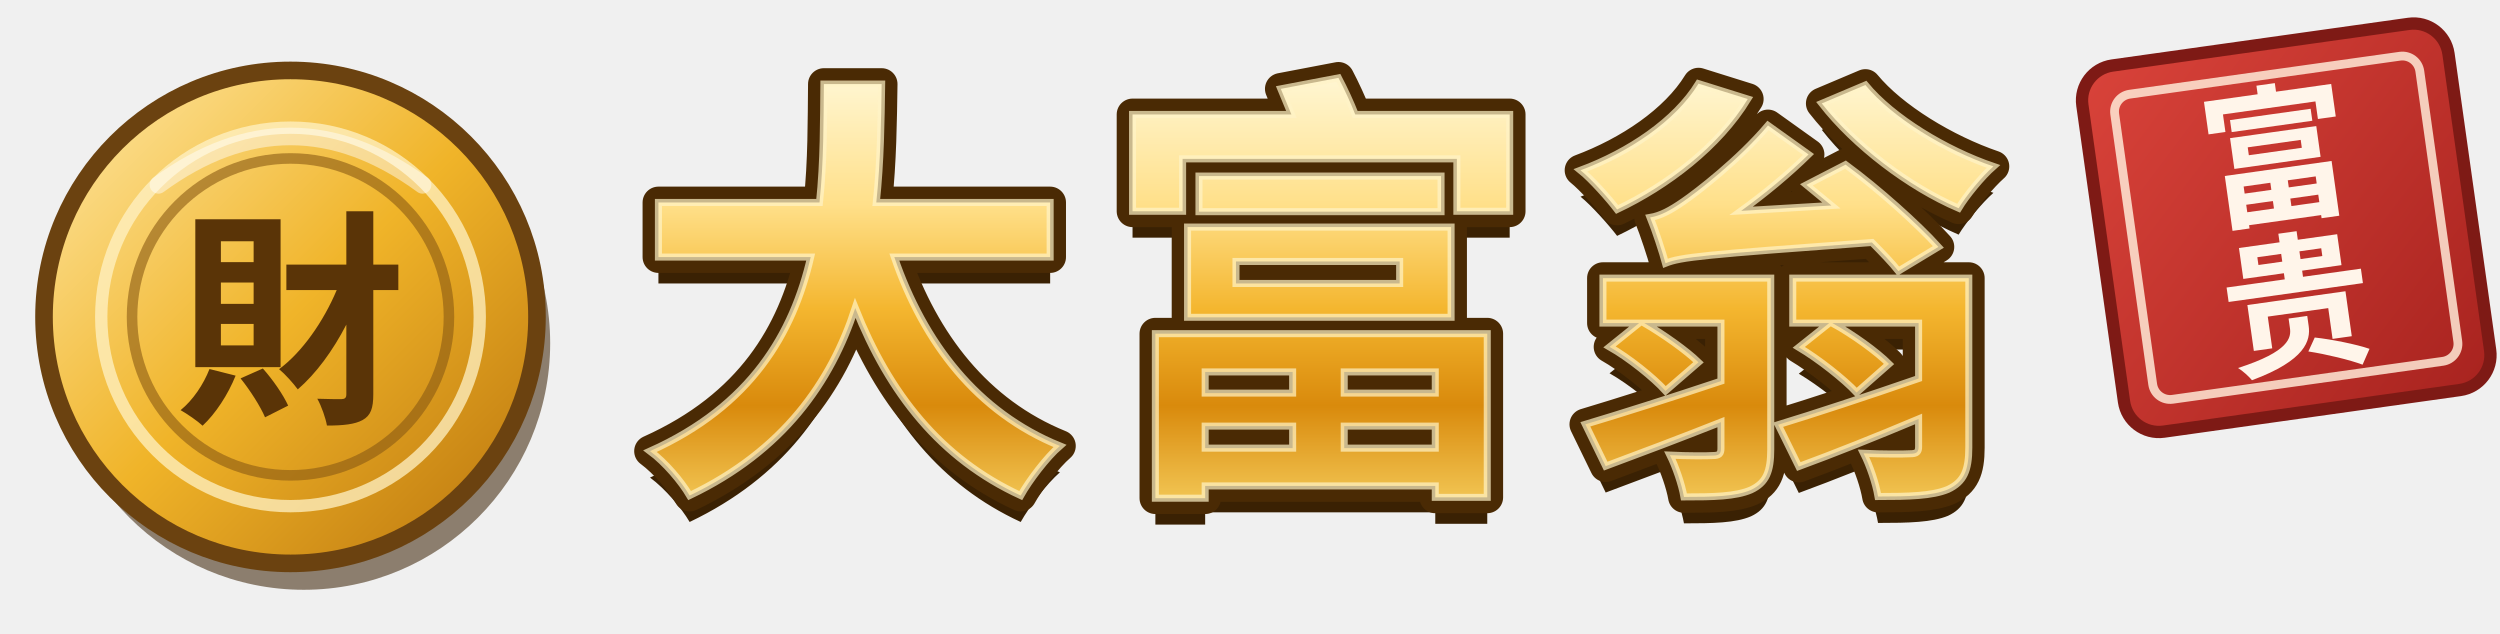
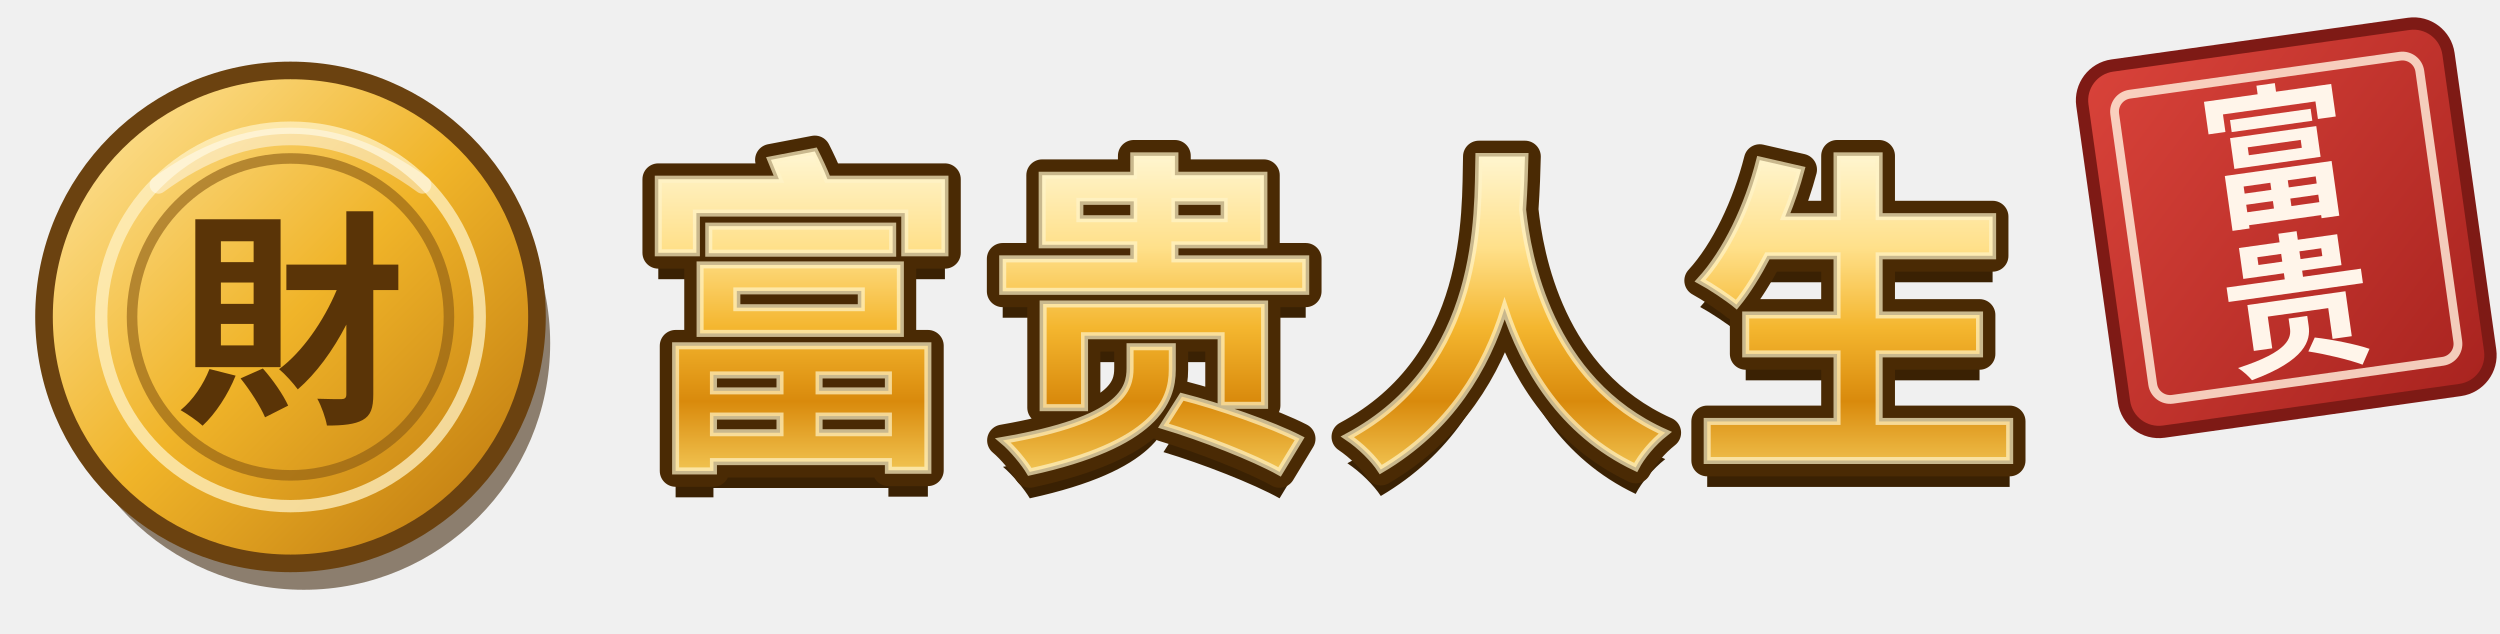
- <svg xmlns="http://www.w3.org/2000/svg" viewBox="0 0 284 72" width="284" height="72" role="img" aria-label="大富翁 · 富贵人生">
+ <svg xmlns="http://www.w3.org/2000/svg" viewBox="0 0 284 72" width="284" height="72" role="img" aria-label="富贵人生 · 富贵人生">
  <defs>
    <linearGradient id="mFill" x1="0" y1="0" x2="0" y2="1">
      <stop offset="0" stop-color="#fff6d2" />
      <stop offset=".3" stop-color="#ffe08a" />
      <stop offset=".55" stop-color="#f4b62f" />
      <stop offset=".78" stop-color="#d98a0c" />
      <stop offset="1" stop-color="#f1c452" />
    </linearGradient>
    <linearGradient id="mCoin" x1="0" y1="0" x2="1" y2="1">
      <stop offset="0" stop-color="#ffe9a8" />
      <stop offset=".5" stop-color="#f0b429" />
      <stop offset="1" stop-color="#b8720c" />
    </linearGradient>
    <linearGradient id="mSeal" x1="0" y1="0" x2="1" y2="1">
      <stop offset="0" stop-color="#d9433a" />
      <stop offset="1" stop-color="#a8231f" />
    </linearGradient>
  </defs>
  <g transform="translate(4 7)">
    <circle cx="29" cy="29" r="28" fill="#3a2103" opacity=".55" transform="translate(1.5 3)" />
    <circle cx="29" cy="29" r="28" fill="url(#mCoin)" stroke="#6b4210" stroke-width="2" />
    <circle cx="29" cy="29" r="21.5" fill="none" stroke="#fff2c4" stroke-width="1.4" opacity=".75" />
    <circle cx="29" cy="29" r="18" fill="none" stroke="#8a5a12" stroke-width="1.2" opacity=".6" />
    <text x="29" y="39" text-anchor="middle" font-family="'KaiTi','STKaiti','楷体','Microsoft YaHei',serif" font-weight="700" font-size="26" fill="#5a3407">財</text>
    <path d="M14 14 q15 -11 30 0" fill="none" stroke="#fff" stroke-width="2" opacity=".45" stroke-linecap="round" />
  </g>
-   <g font-family="'Microsoft YaHei','PingFang SC','Noto Sans CJK SC',sans-serif" font-weight="900" font-size="50" letter-spacing="3" text-rendering="geometricPrecision">
-     <text x="72" y="55" fill="#3a2103">大富翁</text>
-     <text x="72" y="52" fill="url(#mFill)" stroke="#4a2a04" stroke-width="3.6" stroke-linejoin="round" paint-order="stroke">大富翁</text>
-     <text x="72" y="52" fill="none" stroke="#fff3c8" stroke-width=".8" opacity=".7">大富翁</text>
+   <g font-family="'Microsoft YaHei','PingFang SC','Noto Sans CJK SC',sans-serif" font-weight="900" font-size="38" letter-spacing="2" text-rendering="geometricPrecision">
+     <text x="72" y="53" fill="#3a2103">富贵人生</text>
+     <text x="72" y="50" fill="url(#mFill)" stroke="#4a2a04" stroke-width="3.6" stroke-linejoin="round" paint-order="stroke">富贵人生</text>
+     <text x="72" y="50" fill="none" stroke="#fff3c8" stroke-width=".8" opacity=".7">富贵人生</text>
  </g>
  <g transform="translate(236 8) rotate(-8)">
    <rect x="0" y="0" width="42" height="42" rx="4" fill="url(#mSeal)" stroke="#7e1a15" stroke-width="1.4" />
    <rect x="3.5" y="3.5" width="35" height="35" rx="2" fill="none" stroke="#ffe9d6" stroke-width="1" opacity=".85" />
    <g font-family="'KaiTi','STKaiti','楷体','Microsoft YaHei',serif" font-weight="700" font-size="17" fill="#fff5ea" text-anchor="middle">
      <text x="21" y="19">富</text>
      <text x="21" y="36">贵</text>
    </g>
  </g>
</svg>
